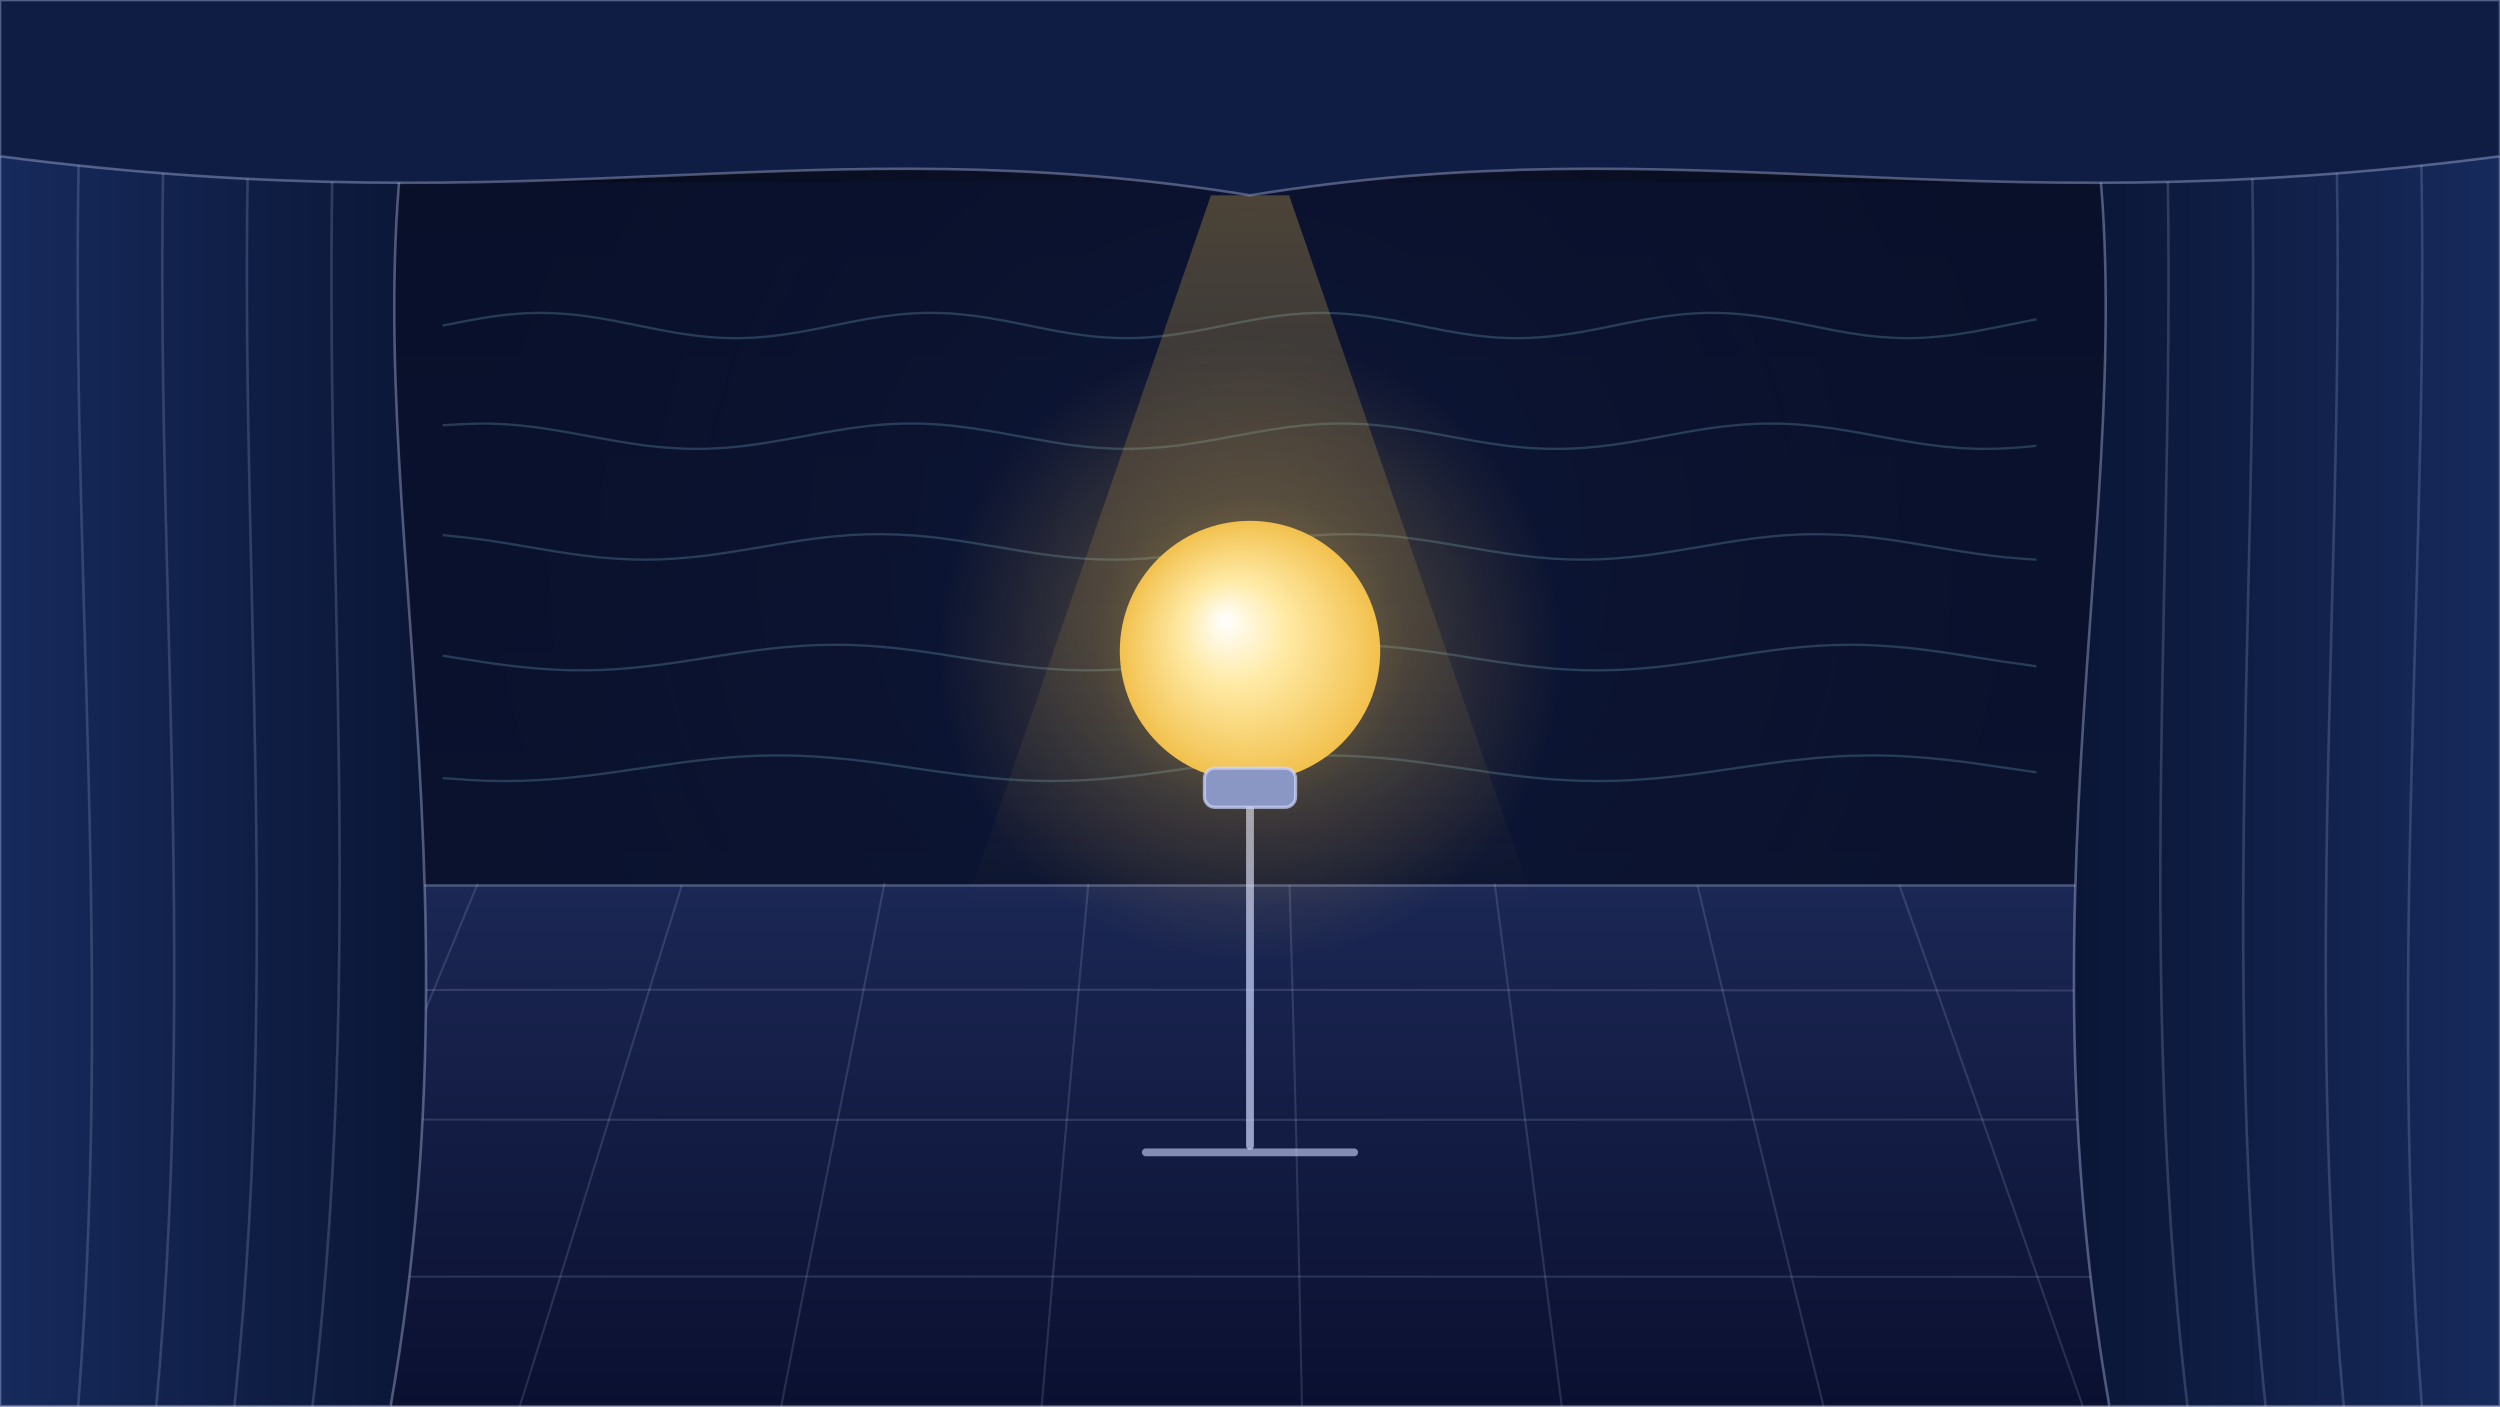
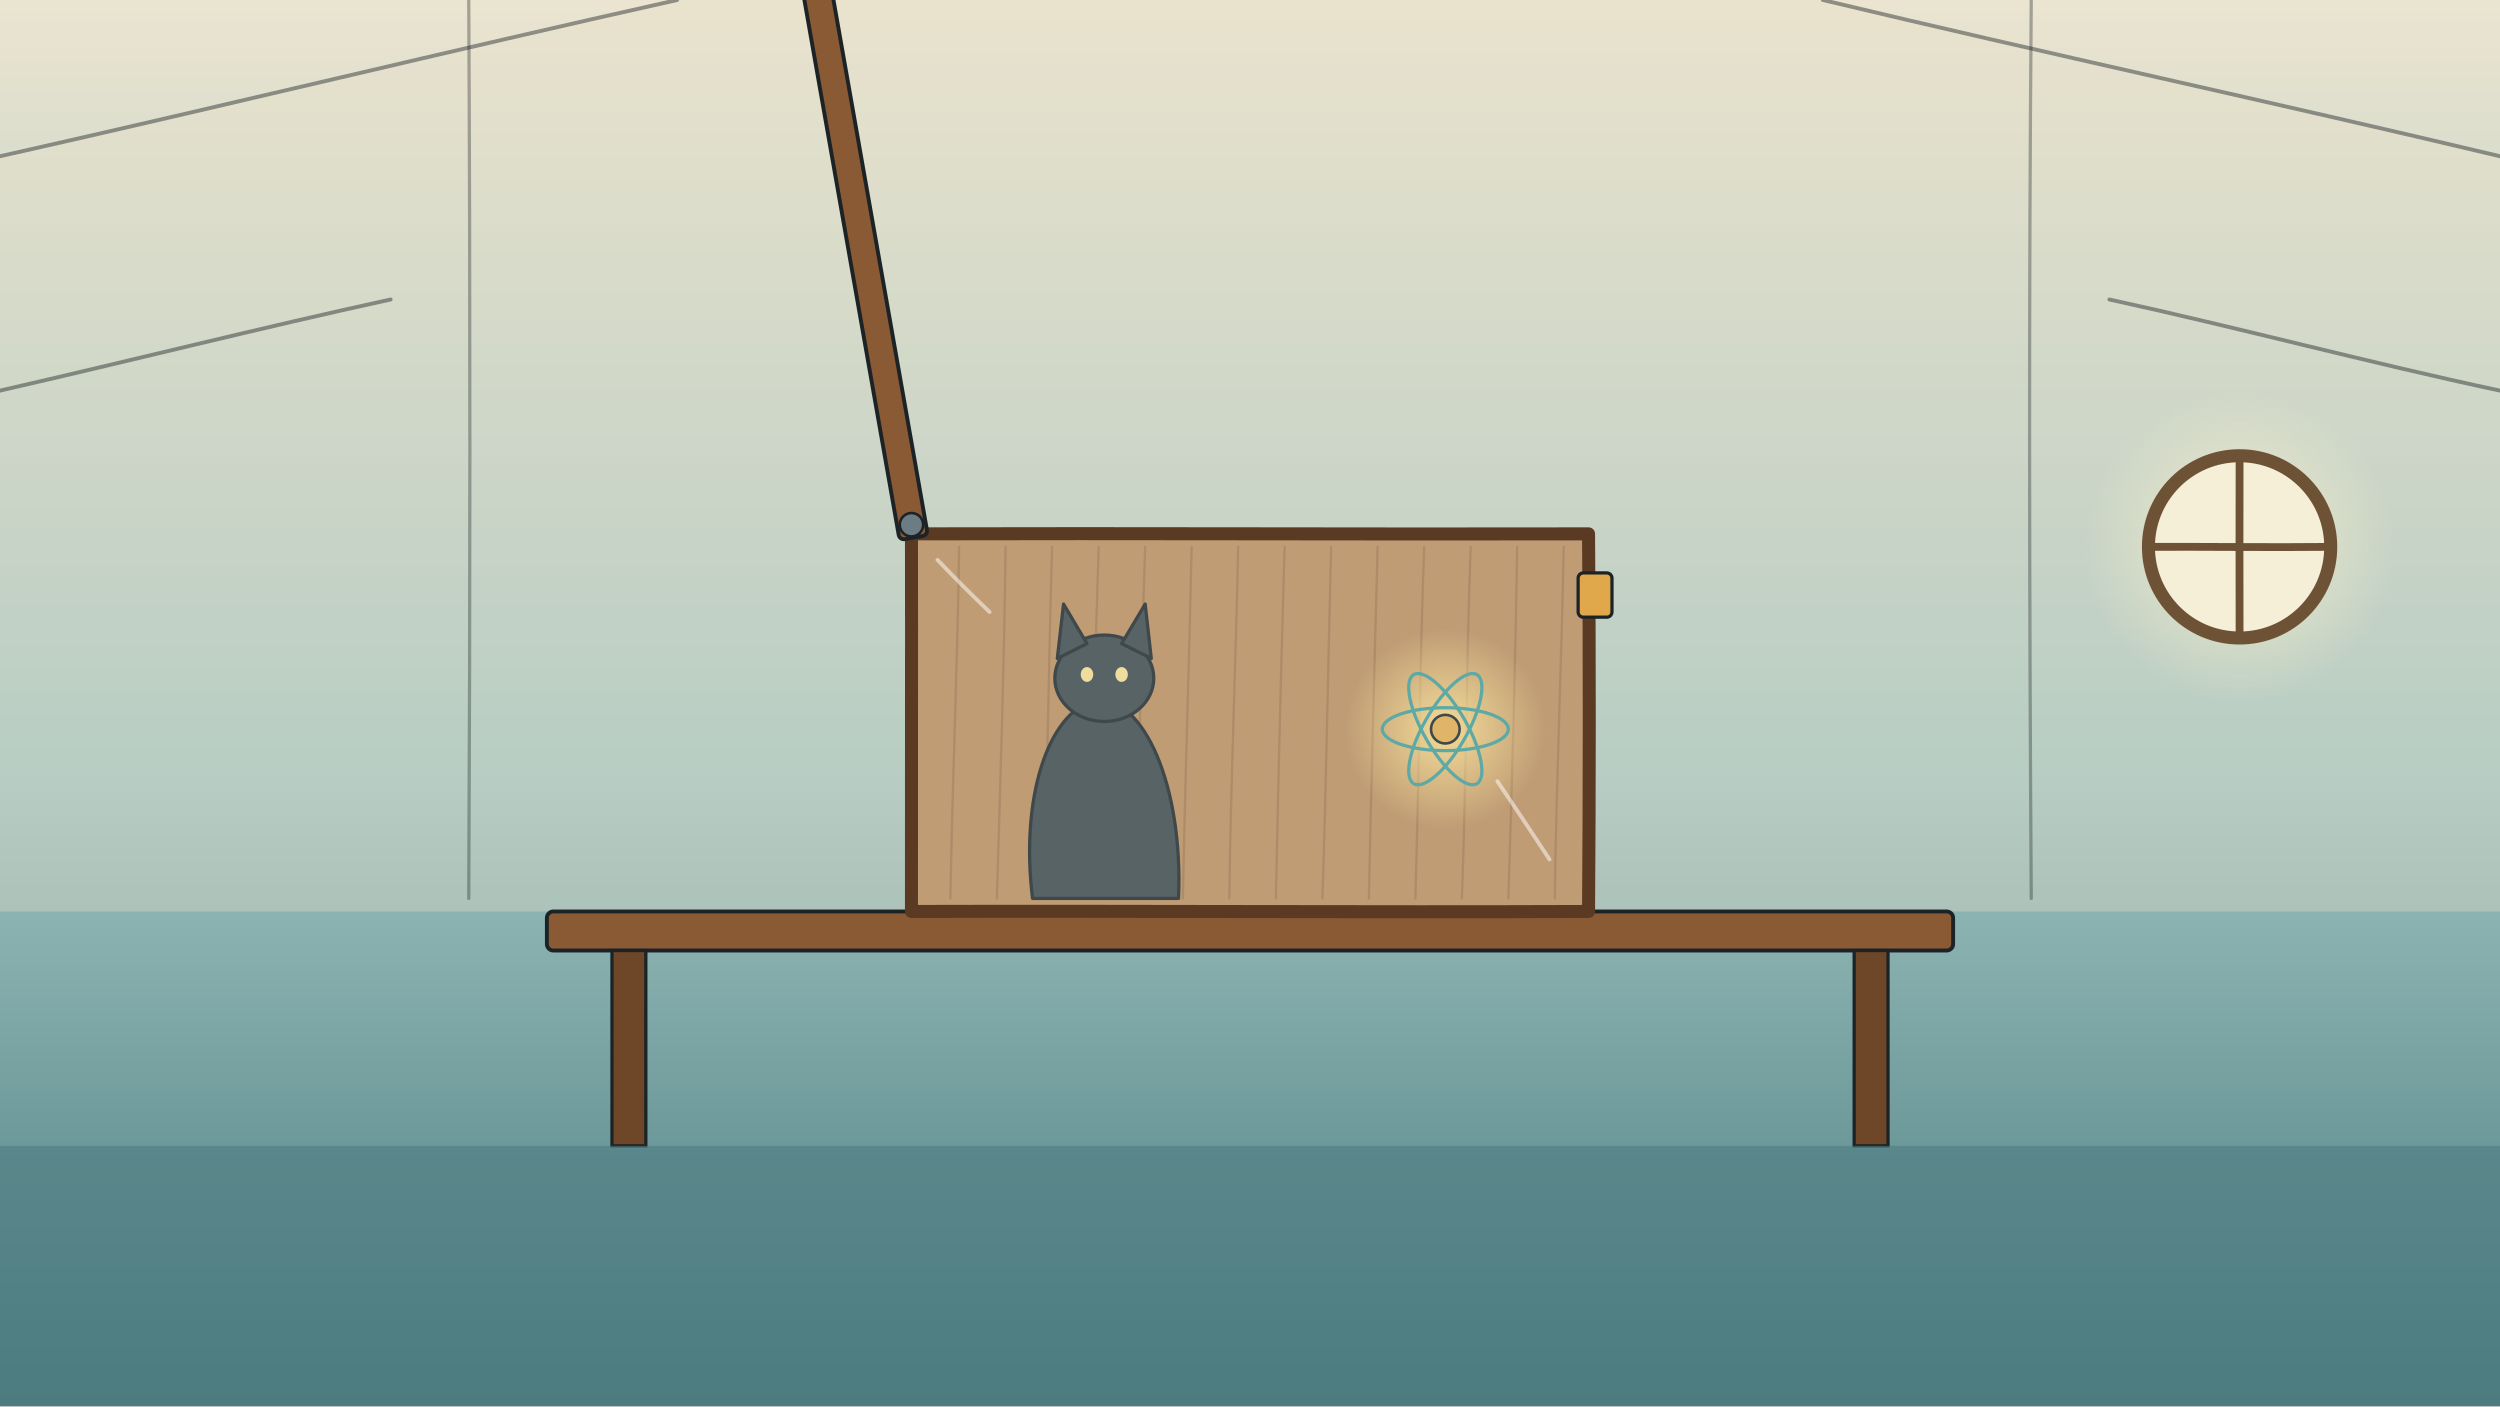
<svg xmlns="http://www.w3.org/2000/svg" viewBox="0 0 1920 1080" width="1920" height="1080">
  <defs>
-     <linearGradient id="lg1" x1="0" y1="0" x2="0" y2="1">
-       <stop offset="0" stop-color="#050818" stop-opacity="1" />
-       <stop offset="1" stop-color="#0d1634" stop-opacity="1" />
+     <linearGradient id="u123bg" x1="0" y1="0" x2="0" y2="1">
+       <stop offset="0" stop-color="#eae4d0" />
+       <stop offset="0.55" stop-color="#9ec3c0" />
+       <stop offset="1" stop-color="#4c7c80" />
    </linearGradient>
-     <radialGradient id="rg2" cx="0.5" cy="0.5" r="0.5">
-       <stop offset="0" stop-color="#4f6bd6" stop-opacity="0.2" />
-       <stop offset="0.5" stop-color="#4f6bd6" stop-opacity="0.07" />
-       <stop offset="1" stop-color="#4f6bd6" stop-opacity="0" />
+     <radialGradient id="u123win">
+       <stop offset="0" stop-color="#fff4cc" stop-opacity="0.7" />
+       <stop offset="1" stop-color="#fff4cc" stop-opacity="0" />
    </radialGradient>
-     <linearGradient id="lg3" x1="0" y1="0" x2="0" y2="1">
-       <stop offset="0" stop-color="#1b2754" stop-opacity="1" />
-       <stop offset="1" stop-color="#0a1030" stop-opacity="1" />
-     </linearGradient>
-     <linearGradient id="lg4" x1="0" y1="0" x2="1" y2="0">
-       <stop offset="0" stop-color="#162a5c" stop-opacity="1" />
-       <stop offset="1" stop-color="#0b1636" stop-opacity="1" />
-     </linearGradient>
-     <linearGradient id="lg5" x1="0" y1="0" x2="1" y2="0">
-       <stop offset="0" stop-color="#0b1636" stop-opacity="1" />
-       <stop offset="1" stop-color="#162a5c" stop-opacity="1" />
-     </linearGradient>
-     <linearGradient id="lg6" x1="0" y1="0" x2="0" y2="1">
-       <stop offset="0" stop-color="#f2c14e" stop-opacity="0.28" />
-       <stop offset="1" stop-color="#f2c14e" stop-opacity="0" />
-     </linearGradient>
-     <radialGradient id="rg7" cx="0.5" cy="0.5" r="0.5">
-       <stop offset="0" stop-color="#f2c14e" stop-opacity="0.55" />
-       <stop offset="0.5" stop-color="#f2c14e" stop-opacity="0.193" />
-       <stop offset="1" stop-color="#f2c14e" stop-opacity="0" />
-     </radialGradient>
-     <radialGradient id="rg8" cx="0.5" cy="0.5" r="0.5" fx="0.4" fy="0.38">
-       <stop offset="0" stop-color="#ffffff" stop-opacity="1" />
-       <stop offset="0.4" stop-color="#ffeaa5" stop-opacity="1" />
-       <stop offset="1" stop-color="#f2c14e" stop-opacity="1" />
+     <radialGradient id="u123atom">
+       <stop offset="0" stop-color="#ffe08a" stop-opacity="0.9" />
+       <stop offset="1" stop-color="#ffe08a" stop-opacity="0" />
    </radialGradient>
  </defs>
-   <rect width="1920" height="1080" fill="url(#lg1)" />
-   <circle cx="960" cy="420" r="600" fill="url(#rg2)" />
-   <rect x="300" y="140" width="1320" height="540" fill="#0a1230" opacity=".7" />
-   <path d="M200,680 L1720,680 L1920,1080 L0,1080Z" fill="url(#lg3)" stroke="#cfd8ff" stroke-width="2" stroke-opacity=".3" />
-   <path d="M54.8,680.0 C-29.3,811.4 -112.7,943.2 -200.7,1080.2" stroke="#cfd8ff" stroke-width="1.6" fill="none" opacity="0.15" stroke-linecap="round" />
-   <path d="M212.0,679.6 C141.6,811.2 72.5,943.4 0.8,1080.1" stroke="#cfd8ff" stroke-width="1.6" fill="none" opacity="0.15" stroke-linecap="round" />
-   <path d="M366.6,679.3 C311.5,812.7 256.4,944.6 199.5,1080.0" stroke="#cfd8ff" stroke-width="1.6" fill="none" opacity="0.15" stroke-linecap="round" />
-   <path d="M523.4,680.7 C482.0,812.9 442.2,943.3 399.3,1079.7" stroke="#cfd8ff" stroke-width="1.6" fill="none" opacity="0.15" stroke-linecap="round" />
-   <path d="M679.1,679.1 C653.4,811.9 626.3,943.2 599.9,1080.6" stroke="#cfd8ff" stroke-width="1.6" fill="none" opacity="0.15" stroke-linecap="round" />
-   <path d="M835.8,679.9 C823.7,811.1 811.4,944.6 800.0,1080.0" stroke="#cfd8ff" stroke-width="1.6" fill="none" opacity="0.15" stroke-linecap="round" />
-   <path d="M990.4,680.5 C994.3,811.6 997.2,943.0 999.9,1079.0" stroke="#cfd8ff" stroke-width="1.6" fill="none" opacity="0.15" stroke-linecap="round" />
-   <path d="M1148.0,679.2 C1165.2,811.3 1182.1,944.8 1199.4,1079.8" stroke="#cfd8ff" stroke-width="1.6" fill="none" opacity="0.15" stroke-linecap="round" />
-   <path d="M1303.9,680.9 C1335.3,812.7 1366.5,943.7 1400.4,1079.7" stroke="#cfd8ff" stroke-width="1.6" fill="none" opacity="0.15" stroke-linecap="round" />
-   <path d="M1458.8,680.1 C1506.0,812.2 1551.9,944.0 1599.3,1079.2" stroke="#cfd8ff" stroke-width="1.6" fill="none" opacity="0.15" stroke-linecap="round" />
-   <path d="M1614.8,679.8 C1676.4,812.2 1737.4,944.9 1799.8,1080.2" stroke="#cfd8ff" stroke-width="1.6" fill="none" opacity="0.15" stroke-linecap="round" />
-   <path d="M1771.6,679.7 C1846.0,811.2 1923.1,943.2 2000.0,1080.4" stroke="#cfd8ff" stroke-width="1.6" fill="none" opacity="0.15" stroke-linecap="round" />
-   <path d="M159.4,760.6 C688.3,759.4 1216.2,760.7 1759.6,760.8" stroke="#cfd8ff" stroke-width="1.6" fill="none" opacity="0.15" stroke-linecap="round" />
-   <path d="M110.6,859.5 C670.4,860.7 1231.7,859.7 1809.3,859.8" stroke="#cfd8ff" stroke-width="1.6" fill="none" opacity="0.15" stroke-linecap="round" />
-   <path d="M50.0,980.6 C651.5,980.0 1251.2,980.6 1869.3,980.7" stroke="#cfd8ff" stroke-width="1.6" fill="none" opacity="0.15" stroke-linecap="round" />
-   <path d="M0,0 L330,0 C250,300 380,620 300,1080 L0,1080Z" fill="url(#lg4)" stroke="#cfd8ff" stroke-width="2" stroke-opacity=".35" />
-   <path d="M65,0 C45,350 90,700 60,1080" stroke="#cfd8ff" stroke-width="2" fill="none" opacity=".18" />
-   <path d="M130,0 C110,350 155,700 120,1080" stroke="#cfd8ff" stroke-width="2" fill="none" opacity=".18" />
-   <path d="M195,0 C175,350 220,700 180,1080" stroke="#cfd8ff" stroke-width="2" fill="none" opacity=".18" />
-   <path d="M260,0 C240,350 285,700 240,1080" stroke="#cfd8ff" stroke-width="2" fill="none" opacity=".18" />
-   <path d="M1920,0 L1590,0 C1670,300 1540,620 1620,1080 L1920,1080Z" fill="url(#lg5)" stroke="#cfd8ff" stroke-width="2" stroke-opacity=".35" />
-   <path d="M1855,0 C1875,350 1830,700 1860,1080" stroke="#cfd8ff" stroke-width="2" fill="none" opacity=".18" />
-   <path d="M1790,0 C1810,350 1765,700 1800,1080" stroke="#cfd8ff" stroke-width="2" fill="none" opacity=".18" />
-   <path d="M1725,0 C1745,350 1700,700 1740,1080" stroke="#cfd8ff" stroke-width="2" fill="none" opacity=".18" />
-   <path d="M1660,0 C1680,350 1635,700 1680,1080" stroke="#cfd8ff" stroke-width="2" fill="none" opacity=".18" />
-   <path d="M0,0 L1920,0 L1920,120 C1500,175 1300,95 960,150 C620,95 420,175 0,120Z" fill="#0f1c44" stroke="#cfd8ff" stroke-width="2" stroke-opacity=".35" />
-   <path d="M340.0,250.0 Q364.0,245.2 376.0,243.4 Q388.0,241.6 400.0,240.8 Q412.0,240.0 424.0,240.5 Q436.0,241.0 448.0,242.5 Q460.0,244.1 472.0,246.4 Q484.0,248.7 496.0,251.2 Q508.0,253.7 520.0,255.7 Q532.0,257.7 544.0,258.8 Q556.0,259.8 568.0,259.7 Q580.0,259.5 592.0,258.2 Q604.0,256.8 616.0,254.7 Q628.0,252.5 640.0,250.0 Q652.0,247.5 664.0,245.3 Q676.0,243.2 688.0,241.8 Q700.0,240.5 712.0,240.3 Q724.0,240.2 736.0,241.2 Q748.0,242.3 760.0,244.3 Q772.0,246.3 784.0,248.8 Q796.0,251.3 808.0,253.6 Q820.0,255.9 832.0,257.5 Q844.0,259.0 856.0,259.5 Q868.0,260.0 880.0,259.2 Q892.0,258.4 904.0,256.6 Q916.0,254.8 928.0,252.4 Q940.0,250.0 952.0,247.6 Q964.0,245.2 976.0,243.4 Q988.0,241.6 1000.0,240.8 Q1012.0,240.0 1024.0,240.5 Q1036.0,241.0 1048.0,242.5 Q1060.0,244.1 1072.0,246.4 Q1084.0,248.7 1096.0,251.2 Q1108.0,253.7 1120.0,255.7 Q1132.0,257.7 1144.0,258.8 Q1156.0,259.8 1168.0,259.7 Q1180.0,259.5 1192.0,258.2 Q1204.0,256.8 1216.0,254.7 Q1228.0,252.5 1240.0,250.0 Q1252.0,247.5 1264.0,245.3 Q1276.0,243.2 1288.0,241.8 Q1300.0,240.5 1312.0,240.3 Q1324.0,240.2 1336.0,241.2 Q1348.0,242.3 1360.0,244.3 Q1372.0,246.3 1384.0,248.8 Q1396.0,251.3 1408.0,253.6 Q1420.0,255.9 1432.0,257.5 Q1444.0,259.0 1456.0,259.5 Q1468.0,260.0 1480.0,259.2 Q1492.0,258.4 1504.0,256.6 Q1516.0,254.8 1528.0,252.4 Q1540.0,250.0 1552.0,247.6 L1564.0,245.2" stroke="#8fd6e8" stroke-width="1.8" fill="none" opacity=".22" />
-   <path d="M340.0,326.6 Q364.0,325.1 376.0,325.3 Q388.0,325.6 400.0,326.8 Q412.0,328.0 424.0,330.0 Q436.0,331.9 448.0,334.2 Q460.0,336.4 472.0,338.5 Q484.0,340.6 496.0,342.2 Q508.0,343.7 520.0,344.3 Q532.0,345.0 544.0,344.6 Q556.0,344.2 568.0,342.9 Q580.0,341.5 592.0,339.5 Q604.0,337.5 616.0,335.3 Q628.0,333.0 640.0,331.0 Q652.0,328.9 664.0,327.5 Q676.0,326.0 688.0,325.5 Q700.0,325.0 712.0,325.5 Q724.0,326.0 736.0,327.5 Q748.0,328.9 760.0,331.0 Q772.0,333.0 784.0,335.3 Q796.0,337.5 808.0,339.5 Q820.0,341.6 832.0,342.9 Q844.0,344.2 856.0,344.6 Q868.0,345.0 880.0,344.3 Q892.0,343.7 904.0,342.2 Q916.0,340.6 928.0,338.5 Q940.0,336.4 952.0,334.2 Q964.0,331.9 976.0,330.0 Q988.0,328.0 1000.0,326.8 Q1012.0,325.6 1024.0,325.3 Q1036.0,325.1 1048.0,325.8 Q1060.0,326.6 1072.0,328.2 Q1084.0,329.8 1096.0,332.0 Q1108.0,334.1 1120.0,336.4 Q1132.0,338.6 1144.0,340.5 Q1156.0,342.4 1168.0,343.5 Q1180.0,344.6 1192.0,344.7 Q1204.0,344.9 1216.0,344.0 Q1228.0,343.1 1240.0,341.4 Q1252.0,339.7 1264.0,337.5 Q1276.0,335.3 1288.0,333.1 Q1300.0,330.8 1312.0,329.0 Q1324.0,327.3 1336.0,326.3 Q1348.0,325.3 1360.0,325.3 Q1372.0,325.3 1384.0,326.3 Q1396.0,327.3 1408.0,329.1 Q1420.0,330.8 1432.0,333.1 Q1444.0,335.3 1456.0,337.5 Q1468.0,339.7 1480.0,341.4 Q1492.0,343.1 1504.0,344.0 Q1516.0,344.9 1528.0,344.7 Q1540.0,344.6 1552.0,343.5 L1564.0,342.4" stroke="#8fd6e8" stroke-width="1.8" fill="none" opacity=".22" />
-   <path d="M340.0,410.9 Q364.0,413.4 376.0,415.2 Q388.0,417.0 400.0,419.1 Q412.0,421.1 424.0,423.1 Q436.0,425.1 448.0,426.6 Q460.0,428.2 472.0,429.0 Q484.0,429.8 496.0,429.8 Q508.0,429.8 520.0,428.9 Q532.0,428.0 544.0,426.5 Q556.0,424.9 568.0,422.9 Q580.0,420.9 592.0,418.9 Q604.0,416.8 616.0,415.0 Q628.0,413.2 640.0,412.0 Q652.0,410.8 664.0,410.4 Q676.0,410.0 688.0,410.5 Q700.0,410.9 712.0,412.1 Q724.0,413.4 736.0,415.2 Q748.0,417.0 760.0,419.1 Q772.0,421.1 784.0,423.1 Q796.0,425.1 808.0,426.6 Q820.0,428.2 832.0,429.0 Q844.0,429.8 856.0,429.8 Q868.0,429.8 880.0,428.9 Q892.0,428.0 904.0,426.5 Q916.0,424.9 928.0,422.9 Q940.0,420.9 952.0,418.9 Q964.0,416.8 976.0,415.0 Q988.0,413.2 1000.0,412.0 Q1012.0,410.8 1024.0,410.4 Q1036.0,410.0 1048.0,410.5 Q1060.0,410.9 1072.0,412.1 Q1084.0,413.4 1096.0,415.2 Q1108.0,417.0 1120.0,419.1 Q1132.0,421.1 1144.0,423.1 Q1156.0,425.1 1168.0,426.6 Q1180.0,428.2 1192.0,429.0 Q1204.0,429.8 1216.0,429.8 Q1228.0,429.8 1240.0,428.9 Q1252.0,428.0 1264.0,426.5 Q1276.0,424.9 1288.0,422.9 Q1300.0,420.9 1312.0,418.9 Q1324.0,416.8 1336.0,415.0 Q1348.0,413.2 1360.0,412.0 Q1372.0,410.8 1384.0,410.4 Q1396.0,410.0 1408.0,410.5 Q1420.0,410.9 1432.0,412.1 Q1444.0,413.4 1456.0,415.2 Q1468.0,417.0 1480.0,419.1 Q1492.0,421.1 1504.0,423.1 Q1516.0,425.1 1528.0,426.6 Q1540.0,428.2 1552.0,429.0 L1564.0,429.8" stroke="#8fd6e8" stroke-width="1.8" fill="none" opacity=".22" />
-   <path d="M340.0,503.6 Q364.0,507.4 376.0,509.2 Q388.0,510.9 400.0,512.2 Q412.0,513.5 424.0,514.2 Q436.0,514.9 448.0,514.8 Q460.0,514.8 472.0,514.0 Q484.0,513.2 496.0,511.8 Q508.0,510.5 520.0,508.7 Q532.0,506.9 544.0,505.0 Q556.0,503.0 568.0,501.3 Q580.0,499.5 592.0,498.1 Q604.0,496.8 616.0,496.0 Q628.0,495.2 640.0,495.2 Q652.0,495.1 664.0,495.8 Q676.0,496.5 688.0,497.8 Q700.0,499.1 712.0,500.9 Q724.0,502.6 736.0,504.6 Q748.0,506.5 760.0,508.3 Q772.0,510.1 784.0,511.5 Q796.0,513.0 808.0,513.8 Q820.0,514.7 832.0,514.8 Q844.0,514.9 856.0,514.3 Q868.0,513.7 880.0,512.5 Q892.0,511.2 904.0,509.5 Q916.0,507.8 928.0,505.9 Q940.0,504.0 952.0,502.2 Q964.0,500.3 976.0,498.8 Q988.0,497.3 1000.0,496.4 Q1012.0,495.5 1024.0,495.3 Q1036.0,495.0 1048.0,495.5 Q1060.0,496.1 1072.0,497.2 Q1084.0,498.4 1096.0,500.1 Q1108.0,501.7 1120.0,503.6 Q1132.0,505.5 1144.0,507.4 Q1156.0,509.2 1168.0,510.8 Q1180.0,512.3 1192.0,513.4 Q1204.0,514.4 1216.0,514.7 Q1228.0,515.0 1240.0,514.6 Q1252.0,514.2 1264.0,513.1 Q1276.0,512.0 1288.0,510.4 Q1300.0,508.7 1312.0,506.9 Q1324.0,505.0 1336.0,503.1 Q1348.0,501.2 1360.0,499.6 Q1372.0,498.0 1384.0,496.9 Q1396.0,495.8 1408.0,495.4 Q1420.0,495.0 1432.0,495.3 Q1444.0,495.7 1456.0,496.7 Q1468.0,497.7 1480.0,499.3 Q1492.0,500.8 1504.0,502.7 Q1516.0,504.6 1528.0,506.5 Q1540.0,508.4 1552.0,510.0 L1564.0,511.7" stroke="#8fd6e8" stroke-width="1.8" fill="none" opacity=".22" />
-   <path d="M340.0,597.6 Q364.0,599.4 376.0,599.7 Q388.0,600.0 400.0,599.7 Q412.0,599.3 424.0,598.4 Q436.0,597.5 448.0,596.1 Q460.0,594.7 472.0,593.0 Q484.0,591.3 496.0,589.5 Q508.0,587.7 520.0,586.1 Q532.0,584.4 544.0,583.2 Q556.0,581.9 568.0,581.1 Q580.0,580.3 592.0,580.2 Q604.0,580.0 616.0,580.5 Q628.0,581.0 640.0,582.1 Q652.0,583.1 664.0,584.6 Q676.0,586.1 688.0,587.9 Q700.0,589.6 712.0,591.4 Q724.0,593.1 736.0,594.7 Q748.0,596.3 760.0,597.4 Q772.0,598.6 784.0,599.2 Q796.0,599.8 808.0,599.8 Q820.0,599.8 832.0,599.2 Q844.0,598.6 856.0,597.4 Q868.0,596.2 880.0,594.6 Q892.0,593.0 904.0,591.3 Q916.0,589.5 928.0,587.8 Q940.0,586.0 952.0,584.5 Q964.0,583.0 976.0,582.0 Q988.0,581.0 1000.0,580.5 Q1012.0,580.0 1024.0,580.2 Q1036.0,580.4 1048.0,581.2 Q1060.0,581.9 1072.0,583.2 Q1084.0,584.5 1096.0,586.2 Q1108.0,587.8 1120.0,589.6 Q1132.0,591.4 1144.0,593.1 Q1156.0,594.8 1168.0,596.2 Q1180.0,597.6 1192.0,598.5 Q1204.0,599.4 1216.0,599.7 Q1228.0,600.0 1240.0,599.7 Q1252.0,599.3 1264.0,598.4 Q1276.0,597.5 1288.0,596.1 Q1300.0,594.7 1312.0,593.0 Q1324.0,591.3 1336.0,589.5 Q1348.0,587.7 1360.0,586.1 Q1372.0,584.4 1384.0,583.2 Q1396.0,581.9 1408.0,581.1 Q1420.0,580.3 1432.0,580.2 Q1444.0,580.0 1456.0,580.5 Q1468.0,581.0 1480.0,582.1 Q1492.0,583.1 1504.0,584.6 Q1516.0,586.1 1528.0,587.9 Q1540.0,589.6 1552.0,591.4 L1564.0,593.1" stroke="#8fd6e8" stroke-width="1.8" fill="none" opacity=".22" />
-   <path d="M930,150 L990,150 L1180,700 L740,700Z" fill="url(#lg6)" />
-   <path d="M960,600 L960,880" stroke="#cfd8ff" stroke-width="6" stroke-linecap="round" opacity=".7" />
-   <path d="M880,885 L1040,885" stroke="#cfd8ff" stroke-width="6" stroke-linecap="round" opacity=".6" />
-   <circle cx="960" cy="500" r="240" fill="url(#rg7)" />
-   <g id="mv-core-flicker-bulb">
-     <circle cx="960" cy="500" r="100" fill="url(#rg8)" />
-     <rect x="925" y="590" width="70" height="30" rx="8" fill="#8a96c4" stroke="#cfd8ff" stroke-width="2.5" stroke-opacity=".7" />
+   <rect width="1920" height="1080" fill="url(#u123bg)" />
+   <path d="M0 120 L520 0 L1400 0 L1920 120 L1920 700 L0 700 Z" fill="#e8dfc8" opacity="0.35" />
+   <path d="M0 120 C173.6 81 346.4 38.7 520 0 M1920 120 C1746.9 78.8 1573 41.4 1400 0 M0 300 C100.1 277.1 199.7 251.9 300 230 M1920 300 C1819.5 278.6 1720.3 251.9 1620 230" fill="none" stroke="#1c2326" stroke-width="3" stroke-linecap="round" opacity="0.45" />
+   <path d="M360 0 C361.2 230 361.1 460 360 690 M1560 0 C1558.1 230 1558.5 460 1560 690" fill="none" stroke="#1c2326" stroke-width="2.5" stroke-linecap="round" opacity="0.35" />
+   <circle cx="1720" cy="420" r="120" fill="url(#u123win)" />
+   <circle cx="1720" cy="420" r="70" fill="#f6efd8" stroke="#6e5236" stroke-width="10" />
+   <path d="M1650 420 C1696.7 419.8 1743.3 420.5 1790 420 M1720 350 C1720 396.7 1719.8 443.3 1720 490" fill="none" stroke="#6e5236" stroke-width="6" stroke-linecap="round" opacity="1" />
+   <rect x="420" y="700" width="1080" height="30" rx="5" fill="#8a5a34" stroke="#1c2326" stroke-width="3" />
+   <rect x="470" y="730" width="26" height="150" fill="#6e4628" stroke="#1c2326" stroke-width="2.5" />
+   <rect x="1424" y="730" width="26" height="150" fill="#6e4628" stroke="#1c2326" stroke-width="2.5" />
+   <rect x="0" y="880" width="1920" height="200" fill="#4c7c80" opacity="0.6" />
+   <rect x="700" y="410" width="520" height="290" fill="#b98a5a" stroke="#1c2326" stroke-width="3" />
+   <path d="M729.9 690 C731.4 600 735.4 510 736.6 420 M765.6 690 C768.3 600 771.2 510 772.3 420 M801.3 690 C804.5 600 805.3 510 808 420 M837 690 C838.9 600 840.7 510 843.8 420 M872.7 690 C874.1 600 876.2 510 879.5 420 M908.4 690 C910.2 600 913.2 510 915.2 420 M944.1 690 C945.2 600 949.1 510 950.9 420 M979.9 690 C981.7 600 983.9 510 986.6 420 M1015.6 690 C1018.6 600 1020 510 1022.3 420 M1051.3 690 C1053.1 600 1055.7 510 1058 420 M1087 690 C1089.7 600 1090.4 510 1093.8 420 M1122.7 690 C1126.1 600 1126.1 510 1129.5 420 M1158.4 690 C1161.3 600 1163.8 510 1165.2 420 M1194.1 690 C1195.2 600 1199.3 510 1200.9 420" fill="none" stroke="#6e4628" stroke-width="1.8" stroke-linecap="round" opacity="0.3" />
+   <path d="M793 690 C783.5 614 804.4 547.5 840.5 538 C878.5 533.2 908.9 604.5 905.1 690 Z" fill="#3a4448" stroke="#1c2326" stroke-width="2.5" stroke-linejoin="round" />
+   <ellipse cx="848.1" cy="520.9" rx="38" ry="33.2" fill="#3a4448" stroke="#1c2326" stroke-width="2.5" />
+   <path d="M834.8 494.3 L816.8 463.9 L812 505.7 Z" fill="#3a4448" stroke="#1c2326" stroke-width="2.5" stroke-linejoin="round" />
+   <path d="M861.4 494.3 L879.5 463.9 L884.2 505.7 Z" fill="#3a4448" stroke="#1c2326" stroke-width="2.5" stroke-linejoin="round" />
+   <ellipse cx="834.8" cy="518" rx="4.8" ry="5.7" fill="#f2d98a" />
+   <ellipse cx="861.4" cy="518" rx="4.8" ry="5.7" fill="#f2d98a" />
+   <g id="mv-glint-u123atom">
+     <circle cx="1110" cy="560" r="77" fill="url(#u123atom)" />
+     <ellipse cx="1110" cy="560" rx="48.4" ry="16.5" fill="none" stroke="#3f9a96" stroke-width="2.5" transform="rotate(0 1110 560)" />
+     <ellipse cx="1110" cy="560" rx="48.4" ry="16.5" fill="none" stroke="#3f9a96" stroke-width="2.5" transform="rotate(60 1110 560)" />
+     <ellipse cx="1110" cy="560" rx="48.4" ry="16.5" fill="none" stroke="#3f9a96" stroke-width="2.5" transform="rotate(120 1110 560)" />
+     <circle cx="1110" cy="560" r="11" fill="#e0a84a" stroke="#1c2326" stroke-width="2" />
+   </g>
+   <rect x="700" y="410" width="520" height="290" fill="#dff0ee" opacity="0.18" />
+   <path d="M700 410 C700.2 506.7 699.9 603.3 700 700 M1220 410 C1220.8 506.7 1220.7 603.3 1220 700 M700 700 C873.3 699.5 1046.7 700.7 1220 700 M700 410 C873.3 409.5 1046.7 410.4 1220 410" fill="none" stroke="#5a3a22" stroke-width="10" stroke-linecap="round" opacity="1" />
+   <path d="M720 430 C733 443.6 746.4 457 760 470 M1150 600 C1163.5 619.9 1176.8 639.9 1190 660" fill="none" stroke="#ffffff" stroke-width="3" stroke-linecap="round" opacity="0.5" />
+   <g id="mv-flip-u123lid" data-pivot="700 403" data-deg="100" data-delay="1.5" data-dur="0.9">
+     <g transform="rotate(-100 700 403)">
+       <rect x="690" y="392" width="540" height="22" rx="4" fill="#8a5a34" stroke="#1c2326" stroke-width="3" />
+       <rect x="1200" y="410" width="22" height="30" rx="3" fill="#e0a84a" stroke="#1c2326" stroke-width="2" />
+     </g>
+   </g>
+   <circle cx="700" cy="403" r="9" fill="#6b7c85" stroke="#1c2326" stroke-width="2" />
+   <g id="mv-shake-u123latch" data-delay="2.45" data-amp="4" data-dur="0.3">
+     <rect x="1212" y="440" width="26" height="34" rx="4" fill="#e0a84a" stroke="#1c2326" stroke-width="2.5" />
  </g>
</svg>
